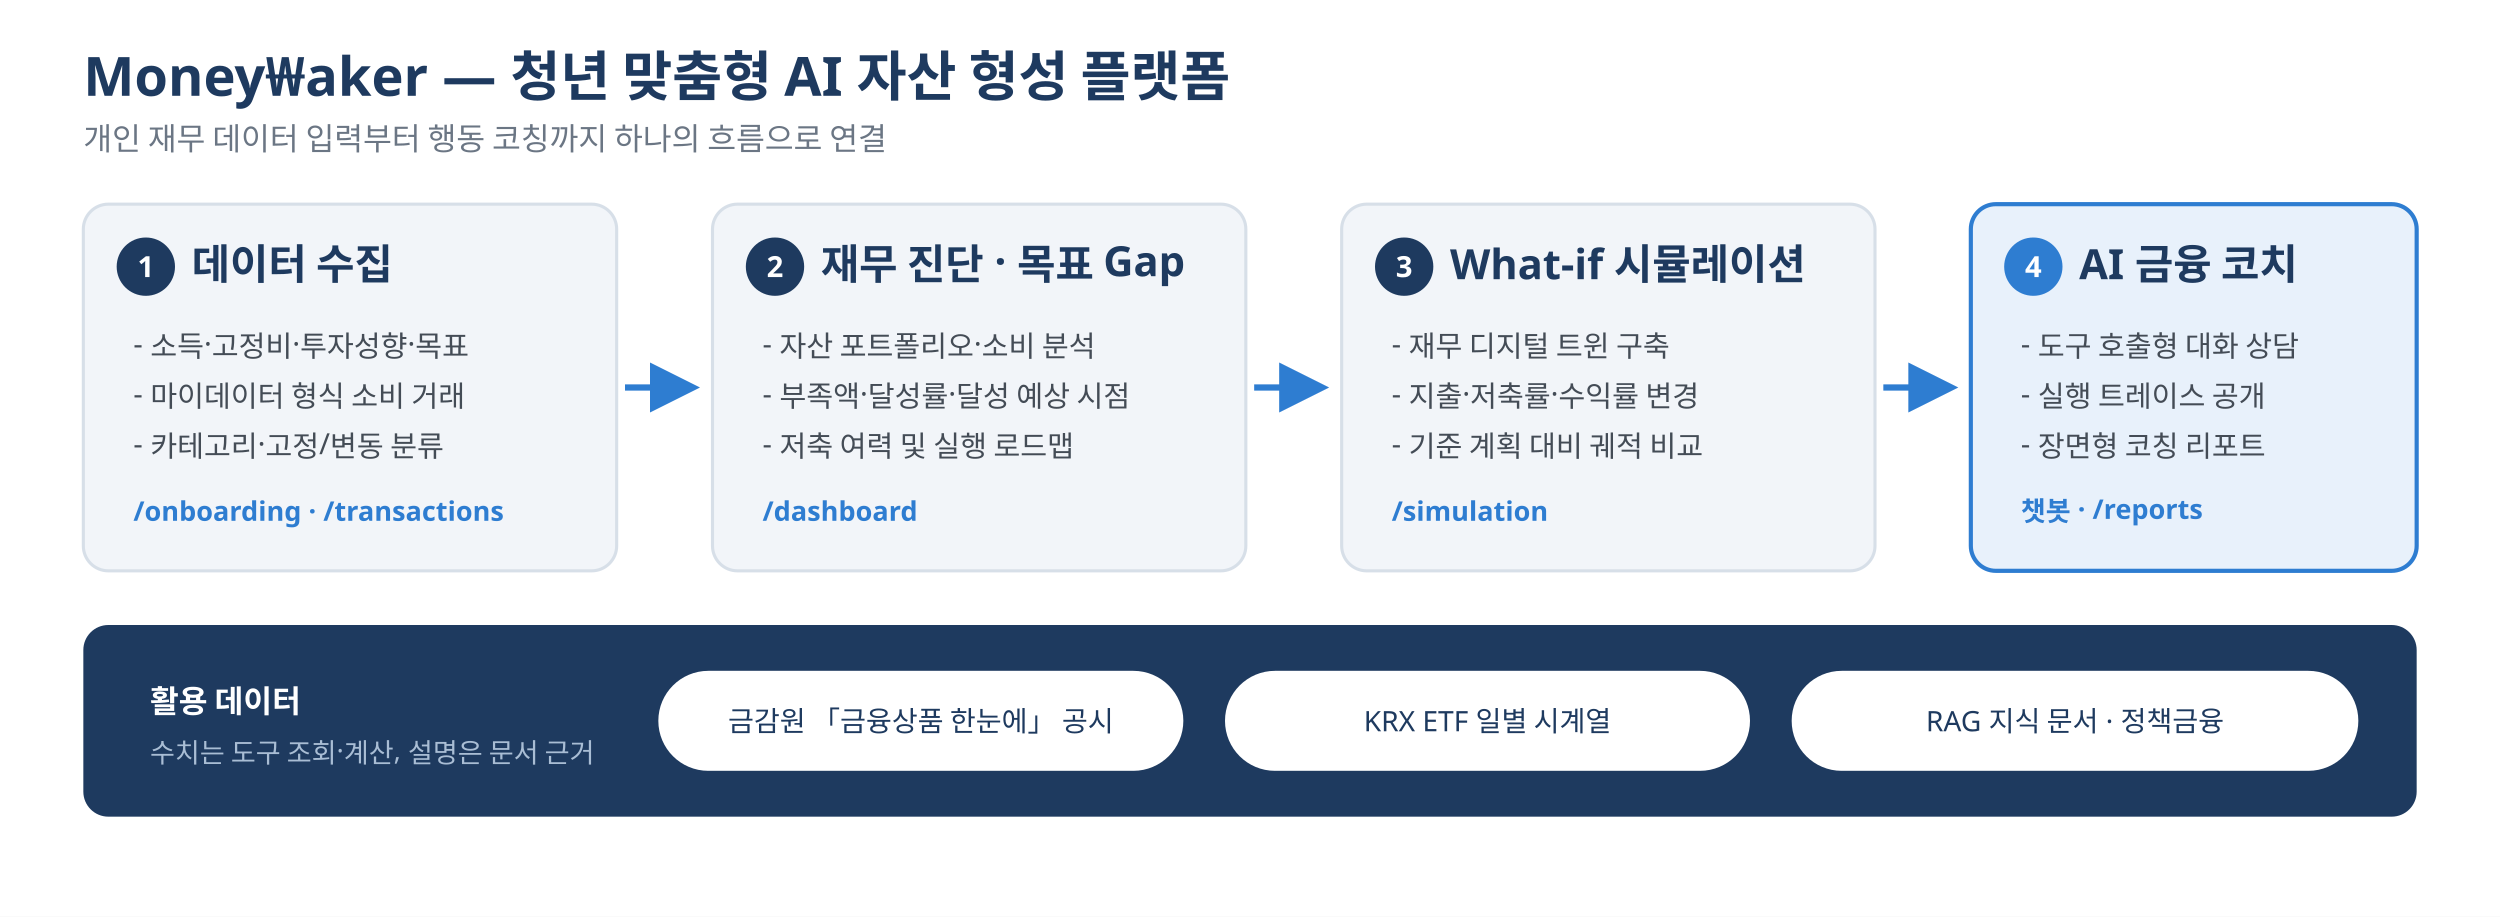
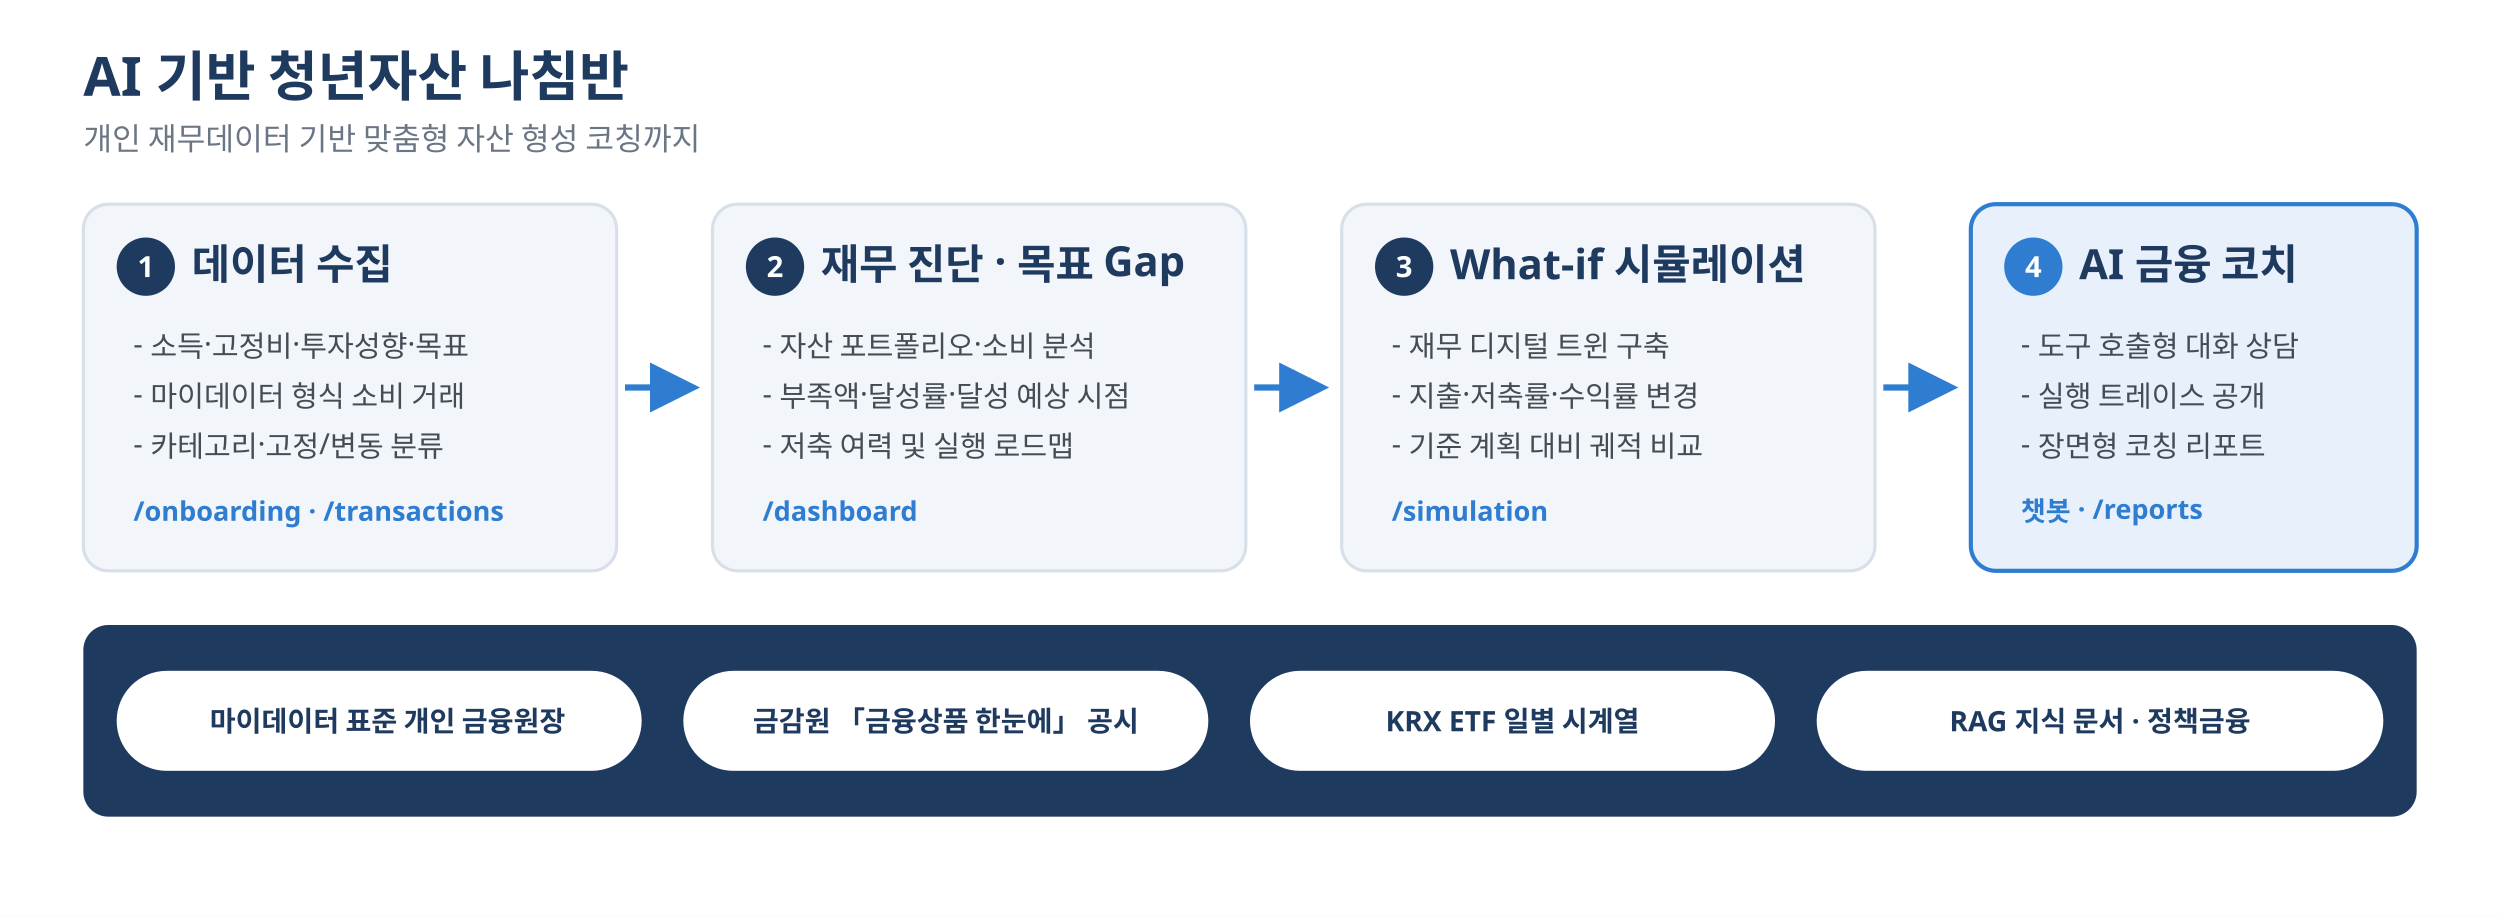
<svg xmlns="http://www.w3.org/2000/svg" viewBox="0 0 1200 440" width="100%" role="img" aria-label="서비스 한 장 요약 - 온보딩부터 코칭 리포트까지의 처리 흐름">
  <style>
    .ko { font-family: 'Malgun Gothic','맑은 고딕','Apple SD Gothic Neo','Noto Sans KR',sans-serif; }
    .title { font-size: 26px; font-weight: 700; fill: #1E3A5F; }
    .sub { font-size: 15px; fill: #6B7684; }
    .step-no { font-size: 14px; font-weight: 700; fill: #FFFFFF; }
    .step-title { font-size: 20px; font-weight: 700; fill: #1E3A5F; }
    .step-desc { font-size: 14px; fill: #444C56; }
    .route { font-size: 13px; fill: #2E7DD1; font-weight: 700; }
    .band-title { font-size: 15px; font-weight: 700; fill: #FFFFFF; }
-     .badge { font-size: 13.5px; fill: #1E3A5F; }
+     .badge { font-size: 13.5px; font-weight: 700; fill: #1E3A5F; }
  </style>
  <rect x="0" y="0" width="1200" height="440" fill="#FFFFFF" />
-   <text class="ko title" x="40" y="46">Money₩aker — 청년 맞춤형 AI 자산 형성 플랫폼</text>
-   <text class="ko sub" x="40" y="72">개인 재무 데이터 입력부터 행동 코칭까지 하나의 흐름으로 연결</text>
+   <text class="ko title" x="40" y="46">AI 기반 청년자산 나침반</text>
+   <text class="ko sub" x="40" y="72">개인 재무데이터 기반 맞춤형 자산 형성 코칭까지</text>
  <defs>
    <marker id="arrow" markerWidth="10" markerHeight="10" refX="8" refY="4" orient="auto">
      <path d="M2,0 L10,4 L2,8 Z" fill="#2E7DD1" />
    </marker>
  </defs>
  <rect x="40" y="98" width="256" height="176" rx="12" fill="#F2F5F9" stroke="#D7DFE8" stroke-width="1.5" />
  <circle cx="70" cy="128" r="14" fill="#1E3A5F" />
  <text class="ko step-no" x="70" y="133" text-anchor="middle">1</text>
  <text class="ko step-title" x="92" y="134">데이터 수집</text>
  <text class="ko step-desc" x="64" y="170">- 소득·고정비·투자성향·목표</text>
  <text class="ko step-desc" x="64" y="194">- 마이데이터 형식 소비 거래</text>
  <text class="ko step-desc" x="64" y="218">- 카테고리·고정/변동 분류</text>
  <text class="ko route" x="64" y="250">/onboarding · /transactions</text>
  <line x1="300" y1="186" x2="330" y2="186" stroke="#2E7DD1" stroke-width="3" marker-end="url(#arrow)" />
  <rect x="342" y="98" width="256" height="176" rx="12" fill="#F2F5F9" stroke="#D7DFE8" stroke-width="1.5" />
  <circle cx="372" cy="128" r="14" fill="#1E3A5F" />
  <text class="ko step-no" x="372" y="133" text-anchor="middle">2</text>
  <text class="ko step-title" x="394" y="134">재무 진단 · 목표 Gap</text>
  <text class="ko step-desc" x="366" y="170">- 자산 포트폴리오·소비 분석</text>
  <text class="ko step-desc" x="366" y="194">- 부족액·달성률·달성 예상 시점</text>
  <text class="ko step-desc" x="366" y="218">- 저축 여력 및 실행 로드맵</text>
  <text class="ko route" x="366" y="250">/dashboard</text>
  <line x1="602" y1="186" x2="632" y2="186" stroke="#2E7DD1" stroke-width="3" marker-end="url(#arrow)" />
  <rect x="644" y="98" width="256" height="176" rx="12" fill="#F2F5F9" stroke="#D7DFE8" stroke-width="1.5" />
  <circle cx="674" cy="128" r="14" fill="#1E3A5F" />
  <text class="ko step-no" x="674" y="133" text-anchor="middle">3</text>
  <text class="ko step-title" x="696" y="134">What-if 시뮬레이션</text>
  <text class="ko step-desc" x="668" y="170">- 재무 디지털 트윈 구축</text>
  <text class="ko step-desc" x="668" y="194">- 지출·저축률·수익률 변경</text>
  <text class="ko step-desc" x="668" y="218">- 기준 계획 대비 궤적 비교</text>
  <text class="ko route" x="668" y="250">/simulation</text>
  <line x1="904" y1="186" x2="934" y2="186" stroke="#2E7DD1" stroke-width="3" marker-end="url(#arrow)" />
  <rect x="946" y="98" width="214" height="176" rx="12" fill="#E8F1FB" stroke="#2E7DD1" stroke-width="2" />
  <circle cx="976" cy="128" r="14" fill="#2E7DD1" />
  <text class="ko step-no" x="976" y="133" text-anchor="middle">4</text>
  <text class="ko step-title" x="998" y="134">AI 금융 코치</text>
  <text class="ko step-desc" x="970" y="170">- 도구 호출형 대화 상담</text>
  <text class="ko step-desc" x="970" y="194">- 실행 트레이스 공개</text>
  <text class="ko step-desc" x="970" y="218">- 장면형 코칭 리포트</text>
  <text class="ko route" x="970" y="250">챗봇 · /reports</text>
  <rect x="40" y="300" width="1120" height="92" rx="12" fill="#1E3A5F" />
-   <text class="ko band-title" x="72" y="342">활용 데이터</text>
-   <text class="ko" x="72" y="366" font-size="13" fill="#A9BDD4">수치는 도구 조회·계산, 설명은 문서 근거</text>
-   <rect x="316" y="322" width="252" height="48" rx="24" fill="#FFFFFF" />
-   <text class="ko badge" x="442" y="351" text-anchor="middle">금감원 「금융상품 한눈에」 공시</text>
-   <rect x="588" y="322" width="252" height="48" rx="24" fill="#FFFFFF" />
-   <text class="ko badge" x="714" y="351" text-anchor="middle">KRX ETF 일별 시계열</text>
-   <rect x="860" y="322" width="272" height="48" rx="24" fill="#FFFFFF" />
-   <text class="ko badge" x="996" y="351" text-anchor="middle">RAG 지식 문서 · 정책금융</text>
+   <rect x="56" y="322" width="252" height="48" rx="24" fill="#FFFFFF" />
+   <text class="ko badge" x="186" y="351" text-anchor="middle">마이데이터 표준 개인 금융원장</text>
+   <rect x="328" y="322" width="252" height="48" rx="24" fill="#FFFFFF" />
+   <text class="ko badge" x="454" y="351" text-anchor="middle">금감원 「금융상품 한눈에」 공시</text>
+   <rect x="600" y="322" width="252" height="48" rx="24" fill="#FFFFFF" />
+   <text class="ko badge" x="726" y="351" text-anchor="middle">KRX ETF 일별 시계열</text>
+   <rect x="872" y="322" width="272" height="48" rx="24" fill="#FFFFFF" />
+   <text class="ko badge" x="1008" y="351" text-anchor="middle">RAG 지식 문서 · 정책금융</text>
</svg>
